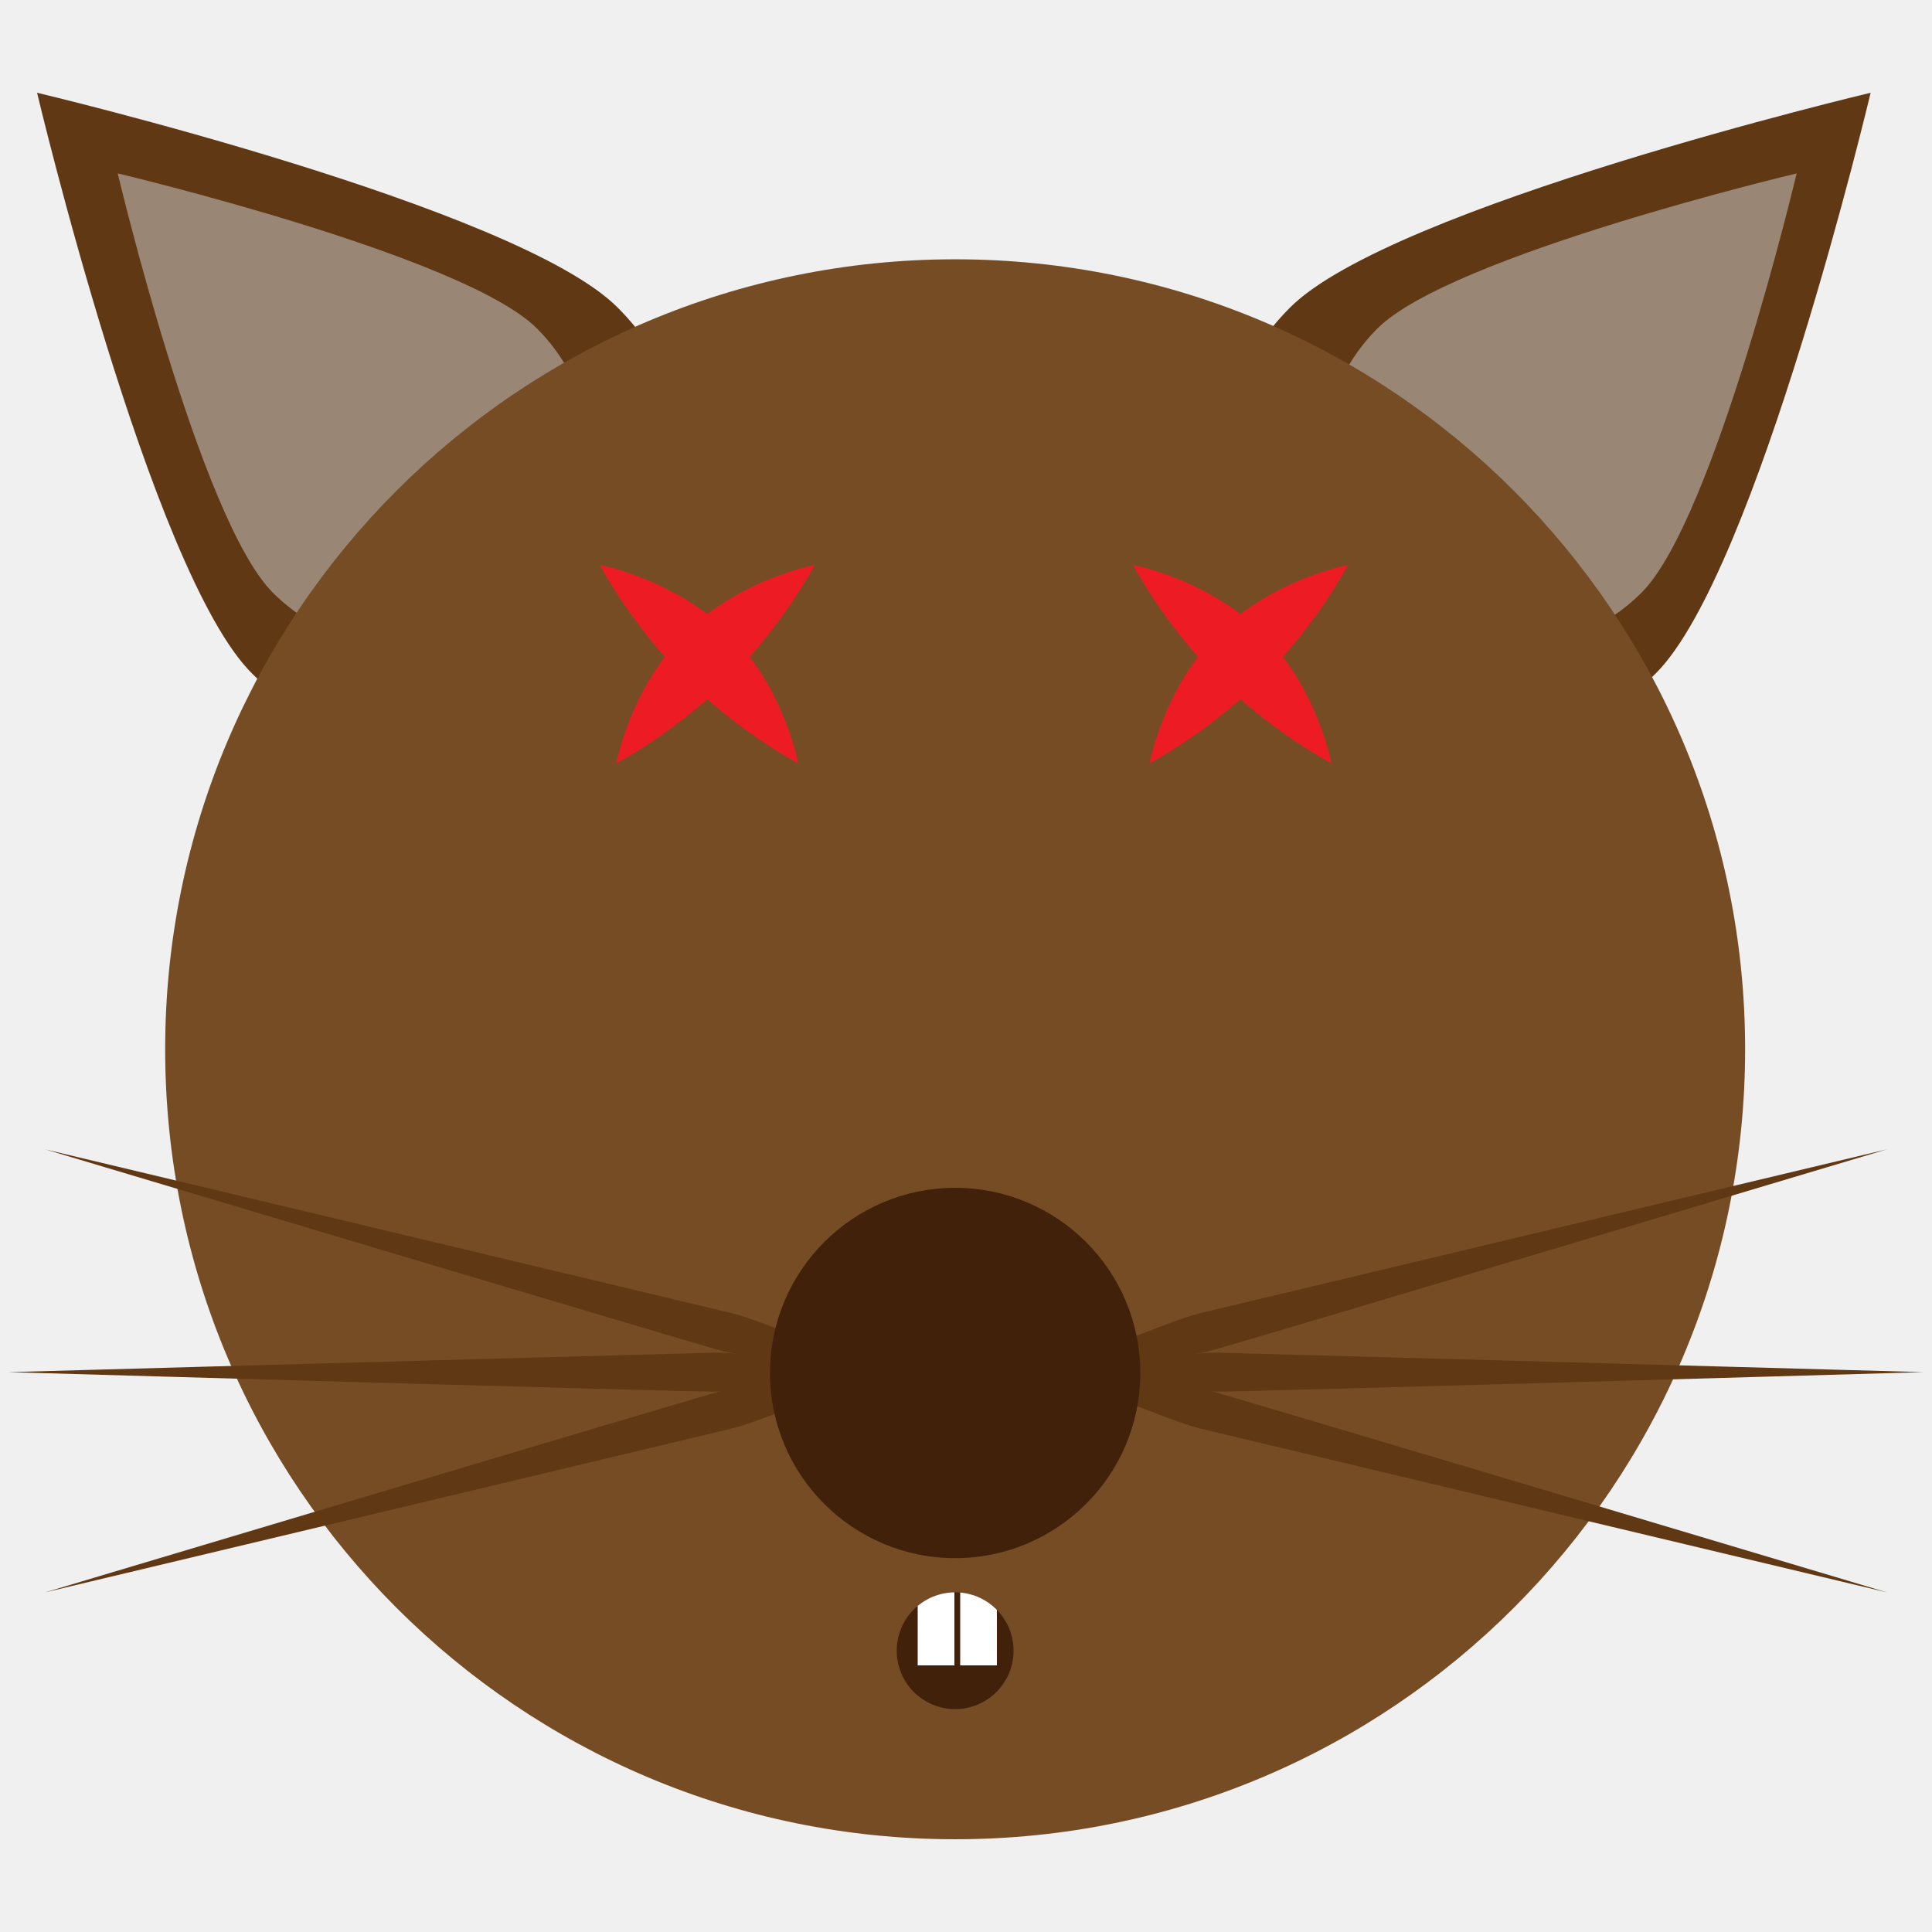
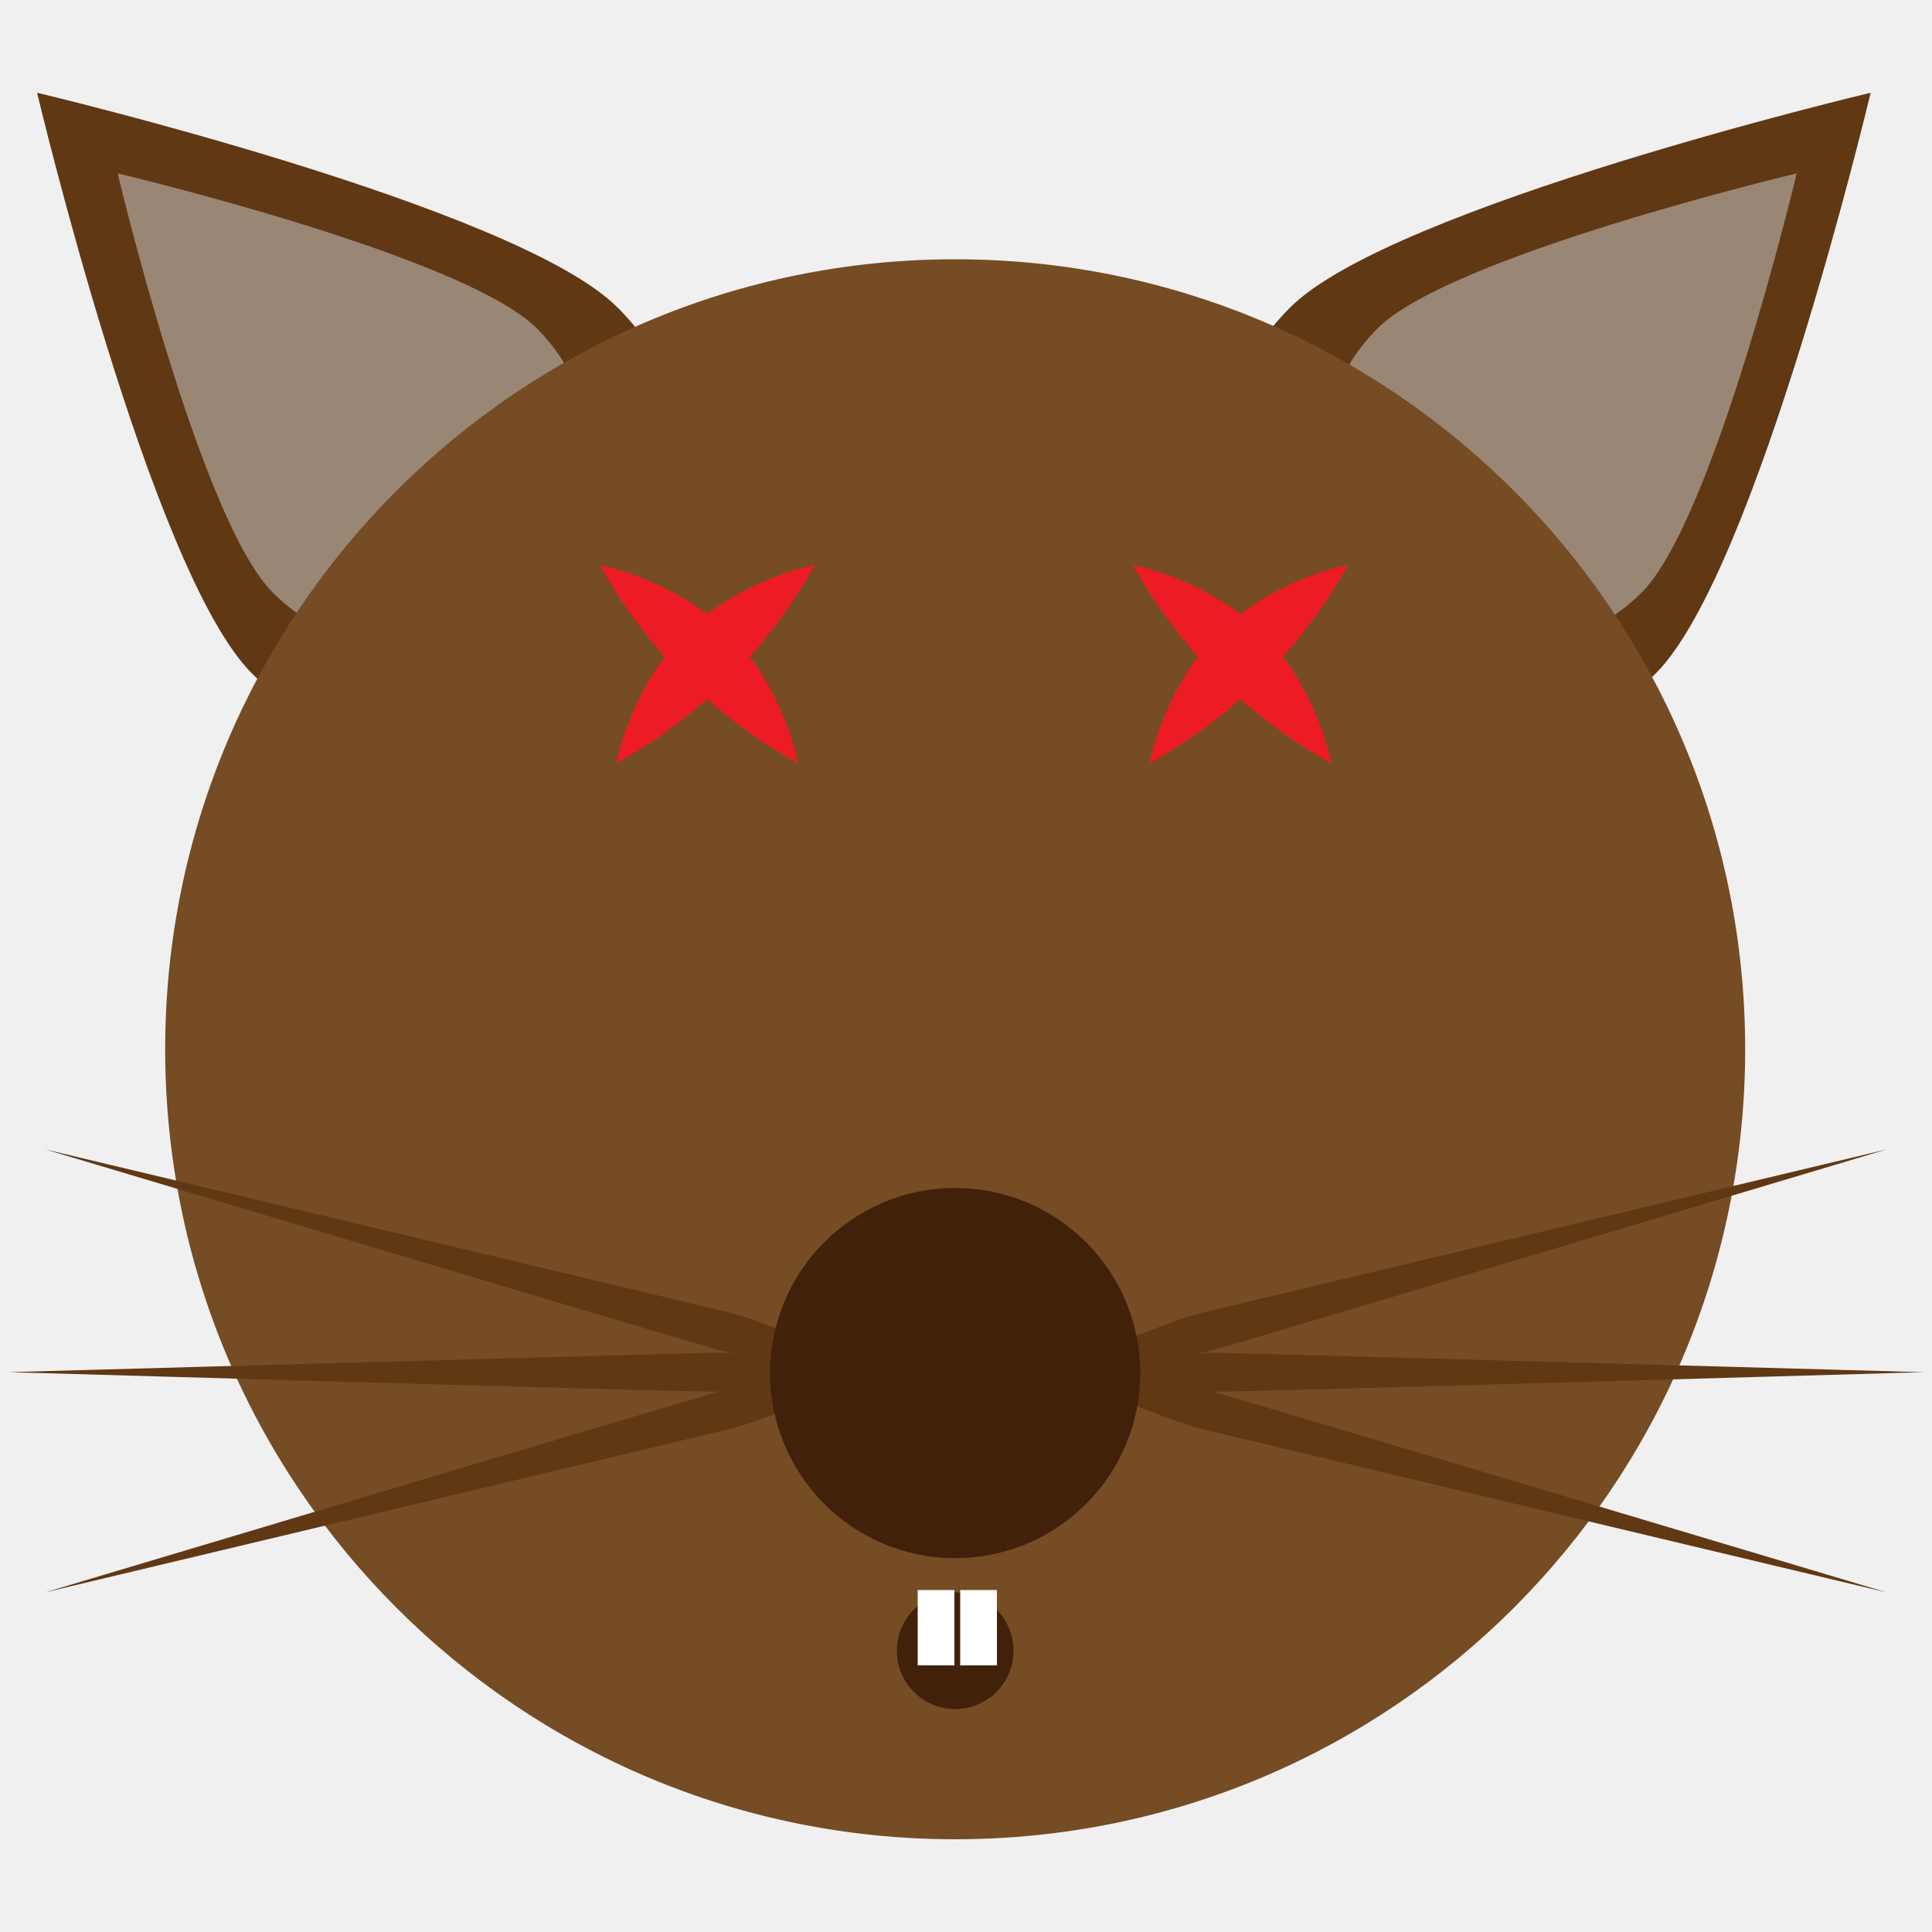
<svg xmlns="http://www.w3.org/2000/svg" xmlns:xlink="http://www.w3.org/1999/xlink" version="1.1" x="0px" y="0px" width="1000px" height="1000px" viewBox="0 0 1000 1000" enable-background="new 0 0 1000 1000" xml:space="preserve">
-   <g id="Rat">
-     <g id="Rat_Dead">
-       <path fill="#603813" d="M857.118,348.457c-52.282,52.282-137.049,52.282-189.332,0c-52.281-52.282-52.281-137.049,0-189.33    c52.283-52.282,300.449-111.118,300.449-111.118S909.399,296.175,857.118,348.457z" />
-       <path fill="#603813" d="M319.637,159.127c52.282,52.282,52.282,137.049,0,189.332c-52.282,52.281-137.049,52.281-189.33,0    C78.024,296.176,19.188,48.01,19.188,48.01S267.354,106.846,319.637,159.127z" />
-       <path id="ear_left_inner_1_" fill="#998675" d="M277.894,169.994c37.754,37.754,37.754,98.966,0,136.722    c-37.755,37.753-98.967,37.753-136.72,0C103.419,268.96,60.932,89.753,60.932,89.753S240.139,132.24,277.894,169.994z" />
-       <path id="ear_right_inner_1_" fill="#998675" d="M849.704,306.715c-37.755,37.754-98.968,37.754-136.723,0    c-37.754-37.755-37.754-98.968,0-136.721c37.755-37.755,216.962-80.241,216.962-80.241S887.456,268.96,849.704,306.715z" />
-       <circle id="head_3_" fill="#754C24" cx="494.383" cy="543.103" r="408.889" />
-       <path id="whisker_left_middle_1_" fill="#603813" d="M450.993,708.839c0,0-64.85,11.479-81.336,11.479    S4.261,710.219,4.261,710.219s351.017-9.757,365.396-10.086C386.458,699.748,450.993,708.839,450.993,708.839z" />
-       <path id="whisker_left_top_1_" fill="#603813" d="M455.24,709.198c0,0-65.61-5.697-81.535-9.964    C357.78,694.967,23.372,594.907,23.372,594.907s341.582,81.426,355.557,84.83C395.256,683.715,455.24,709.198,455.24,709.198z" />
-       <path id="whisker_left_bottom_1_" fill="#603813" d="M455.24,709.907c0,0-65.61,5.697-81.535,9.964    C357.78,724.139,23.372,824.198,23.372,824.198s341.582-81.426,355.557-84.83C395.256,735.391,455.24,709.907,455.24,709.907z" />
-       <path id="whisker_right_middle_1_" fill="#603813" d="M549.008,708.839c0,0,64.85,11.479,81.336,11.479    s365.396-10.099,365.396-10.099s-351.018-9.757-365.396-10.086C613.543,699.748,549.008,708.839,549.008,708.839z" />
-       <path id="whisker_right_top_1_" fill="#603813" d="M544.761,709.198c0,0,65.61-5.697,81.535-9.964    c15.925-4.268,350.332-104.327,350.332-104.327s-341.581,81.426-355.557,84.83C604.745,683.715,544.761,709.198,544.761,709.198z" />
-       <path id="whisker_right_bottom_1_" fill="#603813" d="M544.761,709.907c0,0,65.61,5.697,81.535,9.964    c15.925,4.268,350.332,104.327,350.332,104.327s-341.581-81.426-355.557-84.83C604.745,735.391,544.761,709.907,544.761,709.907z" />
-       <circle id="nose_1_" fill="#42210B" cx="494.383" cy="710.654" r="95.833" />
-       <circle id="mouth_5_" fill="#42210B" cx="494.383" cy="854.404" r="30.228" />
+   <g>
+     <g>
+       <path fill="#603813" d="M857.118 348.457c-52.282 52.282-137.049 52.282-189.332 0c-52.281-52.282-52.281-137.049 0-189.33 c52.283-52.282 300.449-111.118 300.449-111.118S909.399 296.2 857.1 348.457z" />
+       <path fill="#603813" d="M319.637 159.127c52.282 52.3 52.3 137 0 189.332c-52.282 52.281-137.049 52.281-189.33 0 C78.024 296.2 19.2 48 19.2 48.01S267.354 106.8 319.6 159.127z" />
+       <path fill="#998675" d="M277.894 169.994c37.754 37.8 37.8 99 0 136.7 c-37.755 37.753-98.967 37.753-136.72 0C103.419 269 60.9 89.8 60.9 89.753S240.139 132.2 277.9 169.994z" />
+       <path fill="#998675" d="M849.704 306.715c-37.755 37.754-98.968 37.754-136.723 0 c-37.754-37.755-37.754-98.968 0-136.721c37.755-37.755 216.962-80.241 216.962-80.241S887.456 269 849.7 306.715z" />
+       <circle fill="#754C24" cx="494.4" cy="543.1" r="408.9" />
+       <path fill="#603813" d="M450.993 708.839c0 0-64.85 11.479-81.336 11.5 S4.261 710.2 4.3 710.219s351.017-9.757 365.396-10.086C386.458 699.7 451 708.8 451 708.839z" />
+       <path fill="#603813" d="M455.24 709.198c0 0-65.61-5.697-81.535-9.964 C357.78 695 23.4 594.9 23.4 594.907s341.582 81.4 355.6 84.83C395.256 683.7 455.2 709.2 455.2 709.198z" />
+       <path fill="#603813" d="M455.24 709.907c0 0-65.61 5.697-81.535 10 C357.78 724.1 23.4 824.2 23.4 824.198s341.582-81.426 355.557-84.83C395.256 735.4 455.2 709.9 455.2 709.907z" />
+       <path fill="#603813" d="M549.008 708.839c0 0 64.8 11.5 81.3 11.5 s365.396-10.099 365.396-10.099s-351.018-9.757-365.396-10.086C613.543 699.7 549 708.8 549 708.839z" />
+       <path fill="#603813" d="M544.761 709.198c0 0 65.61-5.697 81.535-9.964 c15.925-4.268 350.332-104.327 350.332-104.327s-341.581 81.426-355.557 84.83C604.745 683.7 544.8 709.2 544.8 709.198z" />
+       <path fill="#603813" d="M544.761 709.907c0 0 65.6 5.7 81.5 10 c15.925 4.3 350.3 104.3 350.3 104.327s-341.581-81.426-355.557-84.83C604.745 735.4 544.8 709.9 544.8 709.907z" />
+       <circle fill="#42210B" cx="494.4" cy="710.7" r="95.8" />
+       <circle fill="#42210B" cx="494.4" cy="854.4" r="30.2" />
      <g>
        <defs>
-           <circle id="mouth_2_" cx="494.383" cy="854.404" r="30.228" />
+           <circle cx="494.4" cy="854.4" r="30.2" />
        </defs>
-         <clipPath id="mouth_6_">
+         <clipPath>
          <use xlink:href="#mouth_2_" overflow="visible" />
        </clipPath>
-         <g id="teeth_1_" clip-path="url(#mouth_6_)">
-           <rect id="tooth2_1_" x="475" y="823" fill="#FFFFFF" width="19" height="39" />
-           <rect id="tooth1_1_" x="497" y="823" fill="#FFFFFF" width="19" height="39" />
+         <g clip-path="url(#mouth_6_)">
+           <rect x="475" y="823" fill="#FFFFFF" width="19" height="39" />
+           <rect x="497" y="823" fill="#FFFFFF" width="19" height="39" />
        </g>
      </g>
      <g>
-         <path id="eye_left_9_" fill="#ED1C24" d="M413.144,395.098c0,0-30.285-15.677-58.631-44.022     c-28.347-28.347-44.022-58.63-44.022-58.63s38.809,7.151,67.154,35.498C405.992,356.29,413.144,395.098,413.144,395.098z" />
-         <path id="eye_left_8_" fill="#ED1C24" d="M421.667,292.445c0,0-15.676,30.284-44.022,58.63     c-28.347,28.348-58.63,44.022-58.63,44.022s7.151-38.809,35.498-67.155C382.859,299.597,421.667,292.445,421.667,292.445z" />
+         <path fill="#ED1C24" d="M413.144 395.098c0 0-30.285-15.677-58.631-44.022 c-28.347-28.347-44.022-58.63-44.022-58.63s38.809 7.2 67.2 35.498C405.992 356.3 413.1 395.1 413.1 395.098z" />
+         <path fill="#ED1C24" d="M421.667 292.445c0 0-15.676 30.284-44.022 58.6 c-28.347 28.348-58.63 44.022-58.63 44.022s7.151-38.809 35.498-67.155C382.859 299.6 421.7 292.4 421.7 292.445z" />
      </g>
      <g>
-         <path id="eye_left_7_" fill="#ED1C24" d="M689.144,395.098c0,0-30.285-15.677-58.631-44.022     c-28.347-28.347-44.022-58.63-44.022-58.63s38.809,7.151,67.154,35.498C681.992,356.29,689.144,395.098,689.144,395.098z" />
-         <path id="eye_left_6_" fill="#ED1C24" d="M697.667,292.445c0,0-15.676,30.284-44.022,58.63     c-28.347,28.348-58.63,44.022-58.63,44.022s7.151-38.809,35.498-67.155C658.859,299.597,697.667,292.445,697.667,292.445z" />
+         <path fill="#ED1C24" d="M689.144 395.098c0 0-30.285-15.677-58.631-44.022 c-28.347-28.347-44.022-58.63-44.022-58.63s38.809 7.2 67.2 35.498C681.992 356.3 689.1 395.1 689.1 395.098z" />
+         <path fill="#ED1C24" d="M697.667 292.445c0 0-15.676 30.284-44.022 58.6 c-28.347 28.348-58.63 44.022-58.63 44.022s7.151-38.809 35.498-67.155C658.859 299.6 697.7 292.4 697.7 292.445z" />
      </g>
    </g>
-     <g id="Grid_5_" display="none">
-       <circle display="inline" fill="none" stroke="#FF00FF" stroke-width="3" stroke-miterlimit="10" cx="500" cy="500" r="493.182" />
-       <circle display="inline" fill="none" stroke="#FF00FF" stroke-width="3" stroke-miterlimit="10" cx="500" cy="500" r="313.681" />
+     <g display="none">
+       <circle display="inline" fill="none" stroke="#FF00FF" stroke-width="3" stroke-miterlimit="10" cx="500" cy="500" r="493.2" />
+       <circle display="inline" fill="none" stroke="#FF00FF" stroke-width="3" stroke-miterlimit="10" cx="500" cy="500" r="313.7" />
      <line display="inline" fill="none" stroke="#FF00FF" stroke-width="3" stroke-miterlimit="10" x1="0" y1="0" x2="1000" y2="1000" />
      <line display="inline" fill="none" stroke="#FF00FF" stroke-width="3" stroke-miterlimit="10" x1="1000" y1="0" x2="0" y2="1000" />
    </g>
  </g>
-   <g id="Pig">
- </g>
-   <g id="Squid">
- </g>
+   <g />
+   <g />
</svg>
